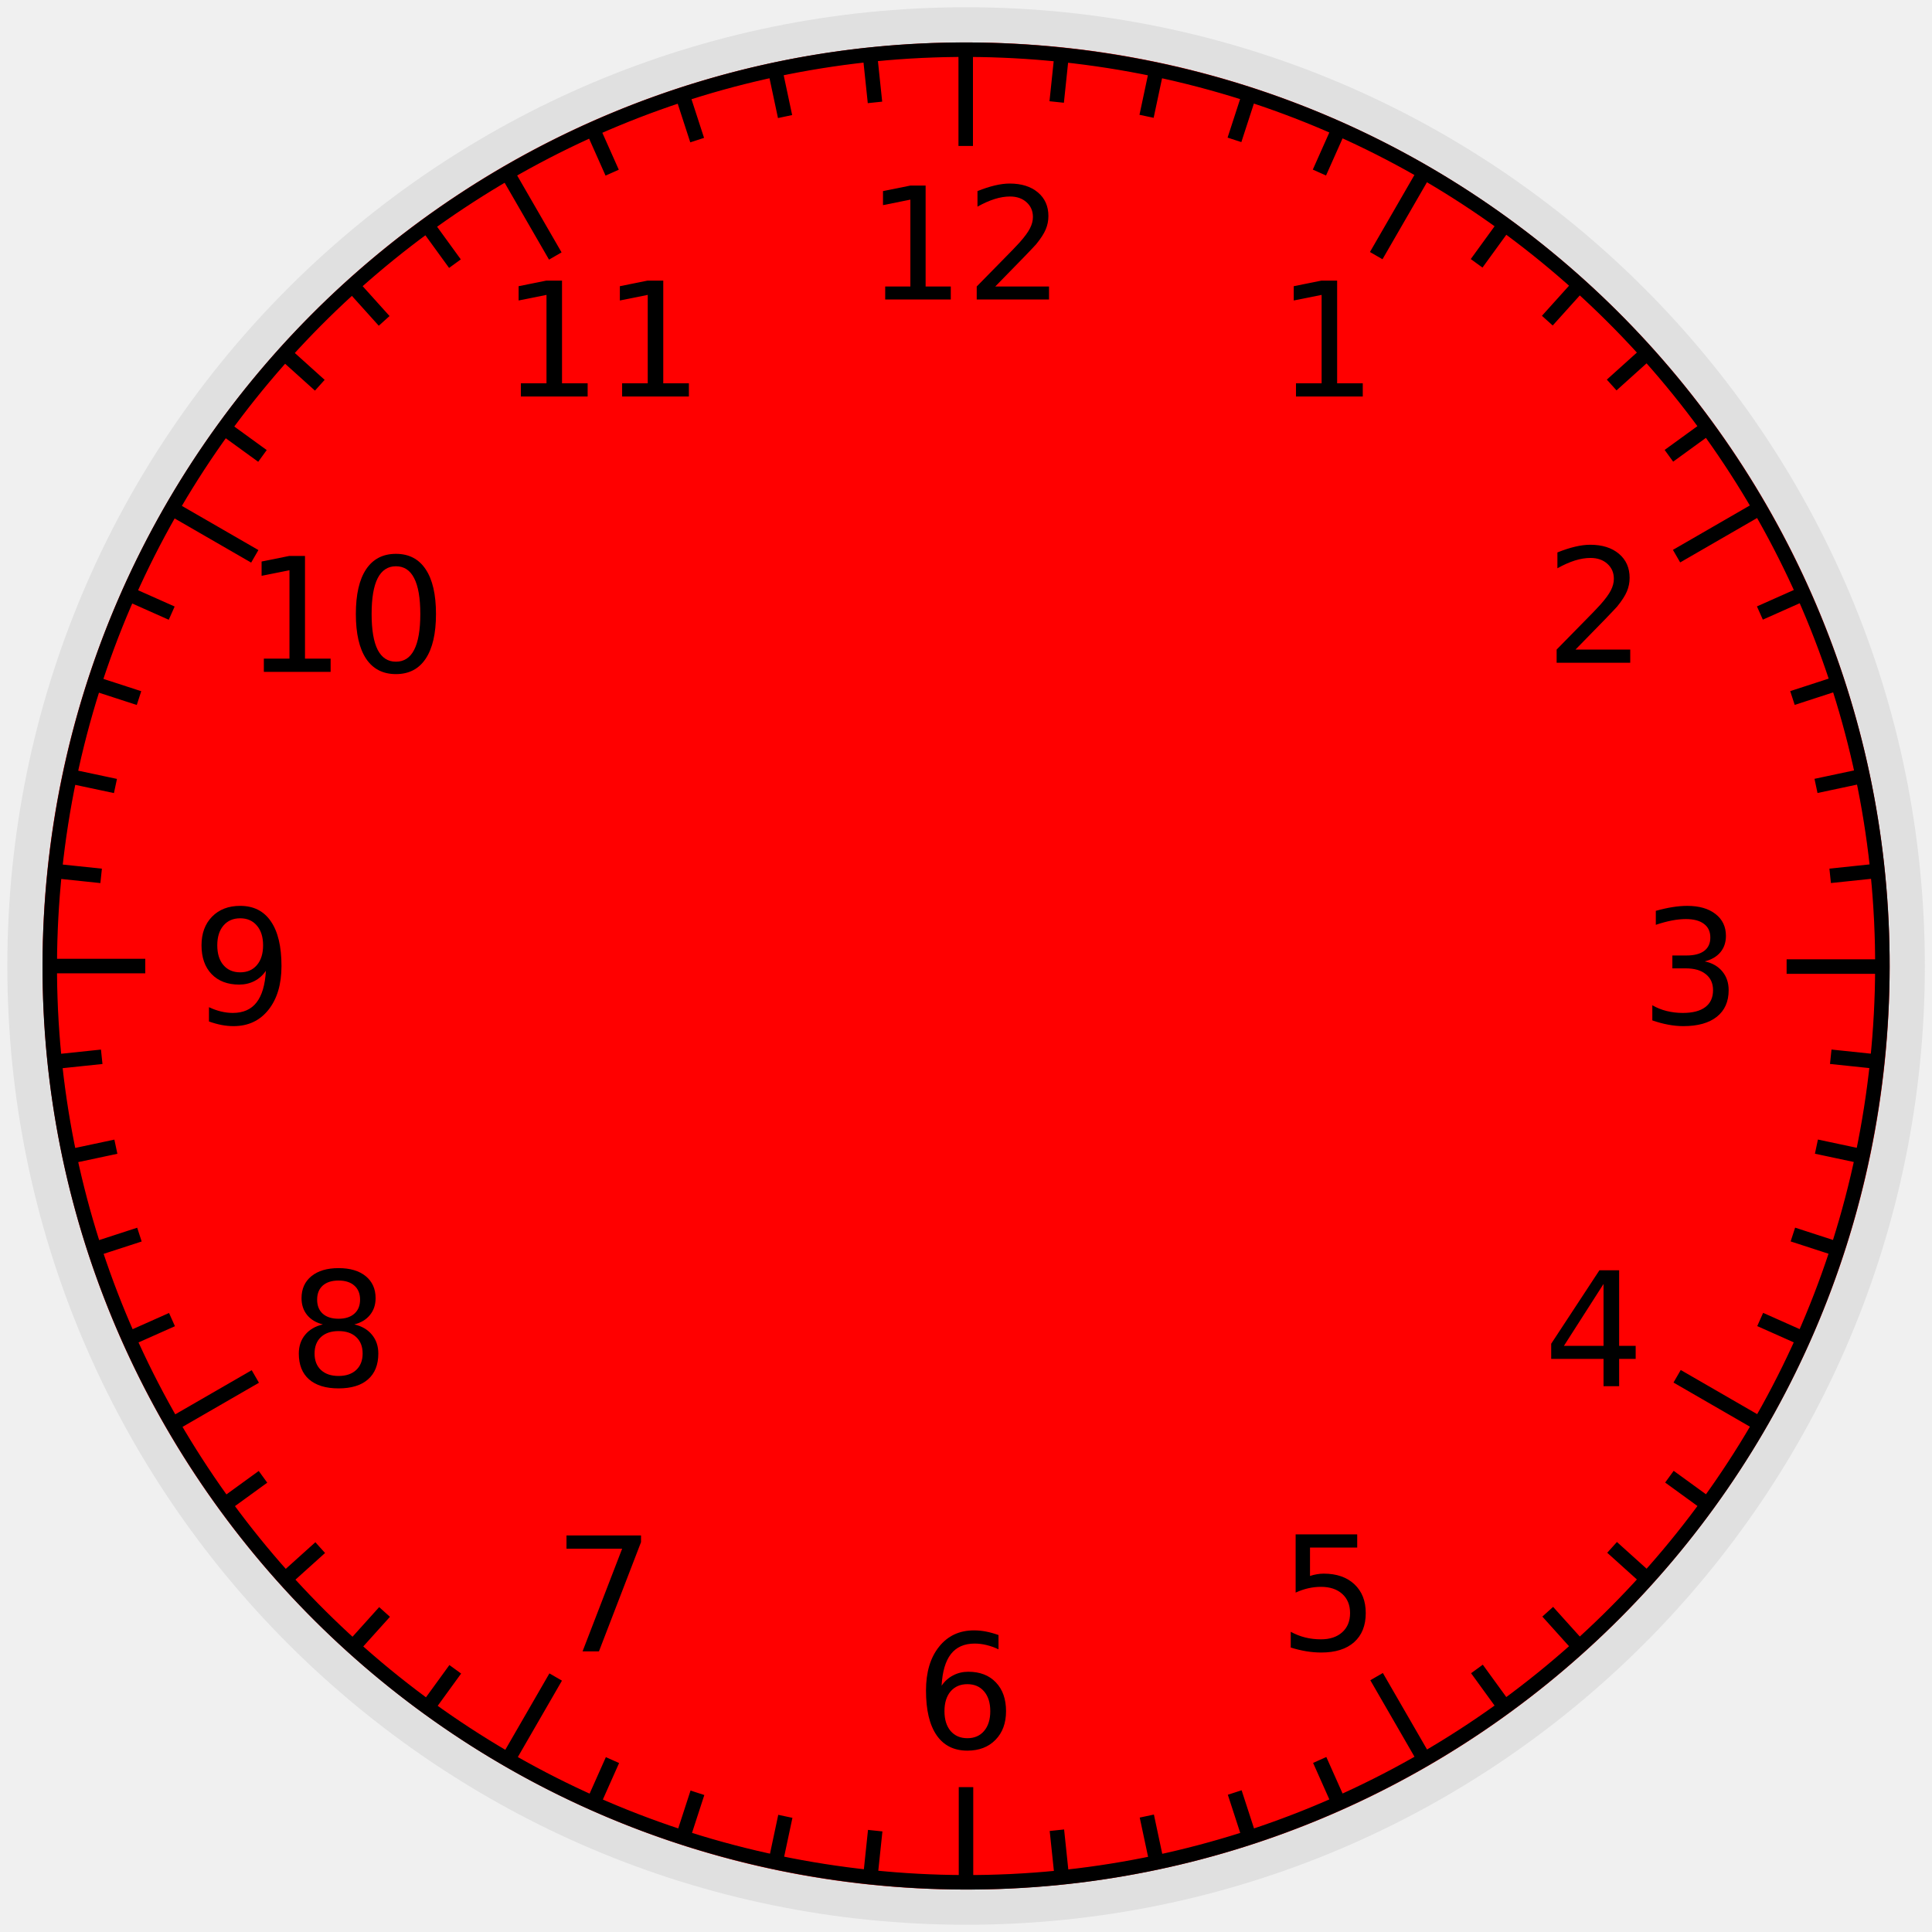
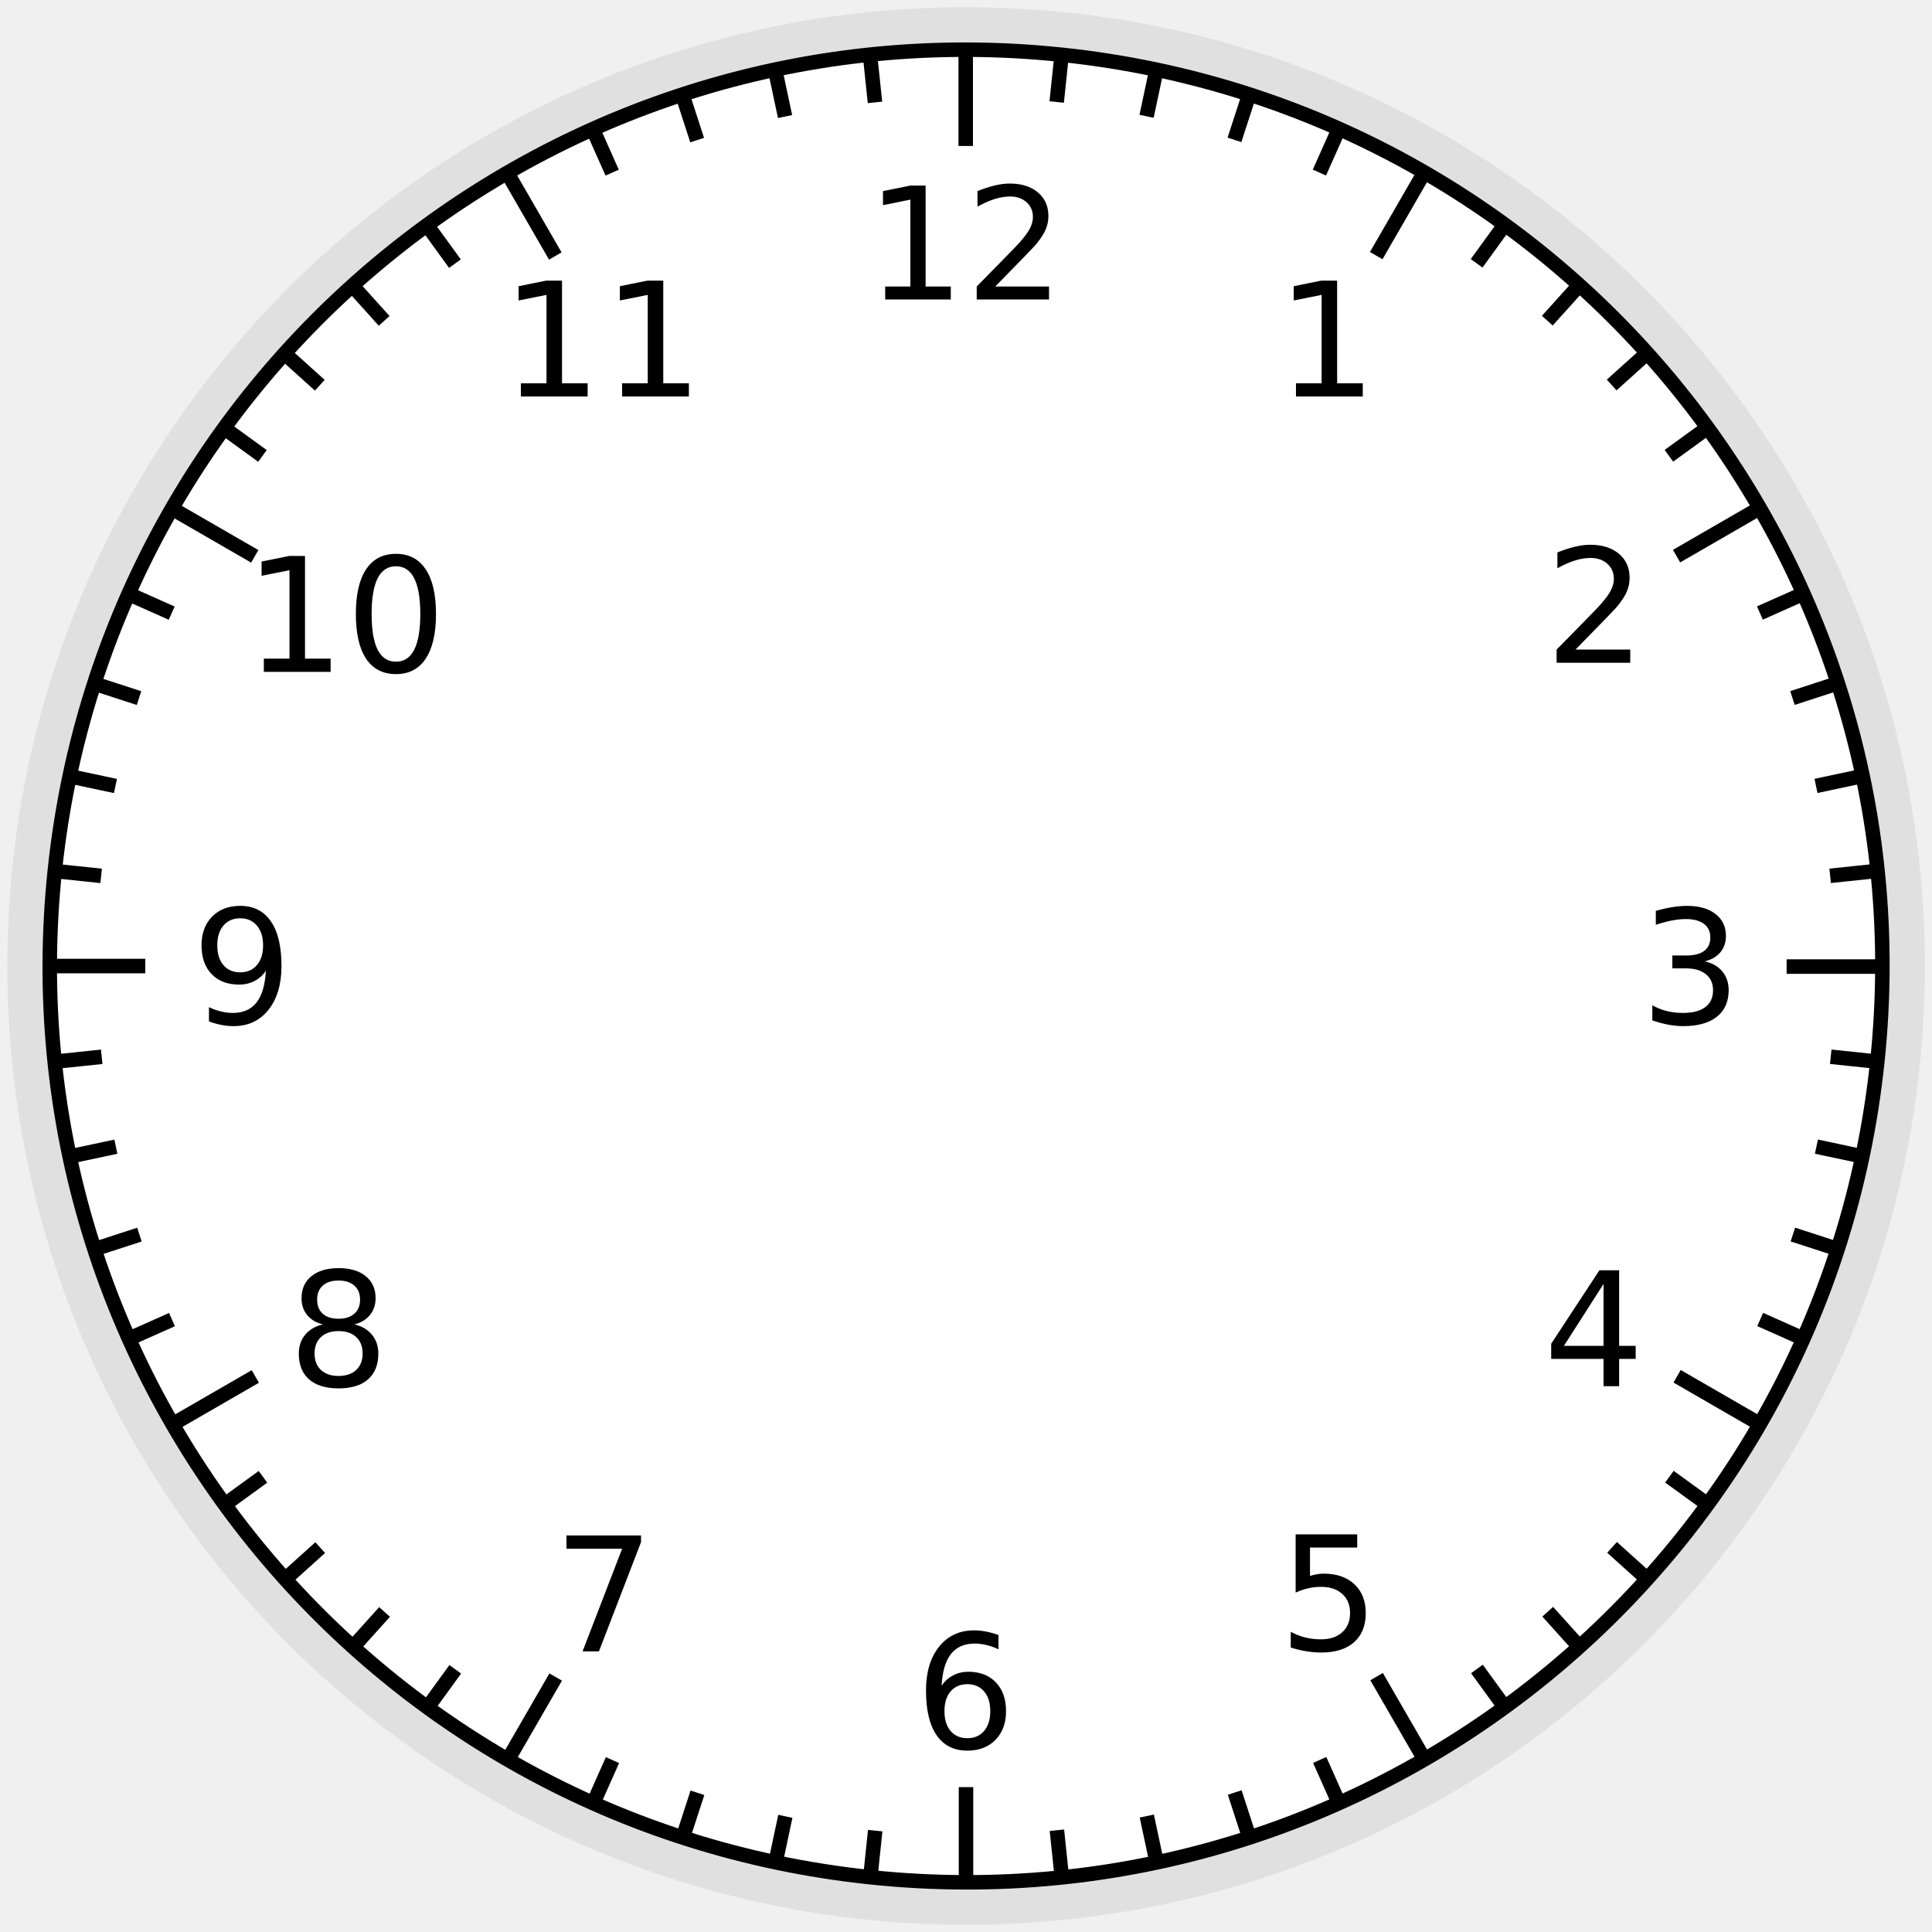
<svg xmlns="http://www.w3.org/2000/svg" width="100mm" height="100mm" viewBox="0 0 100 100" version="1.1" id="svg8">
  <defs id="defs2" />
  <g id="layer1" transform="translate(0,-197)">
    <circle style="fill:#ffffff;fill-opacity:1;stroke:#e0e0e0;stroke-width:2.25;stroke-miterlimit:4;stroke-dasharray:none;stroke-opacity:1" id="path973" cx="50.005" cy="247" r="48.5" />
-     <circle style="fill:#ff0000;fill-opacity:1;stroke:#e50000;stroke-width:0.745;stroke-miterlimit:4;stroke-dasharray:none;stroke-opacity:1" id="path973" cx="50.005" cy="247" r="47.431" />
    <path id="path5090-6-5-2-5-3-2-2" style="fill:none;stroke:#000000;stroke-width:0.75;stroke-linecap:butt;stroke-linejoin:miter;stroke-miterlimit:4;stroke-dasharray:none;stroke-opacity:1" d="m 54.705,291.732 0.261,2.486 z m 4.654,-0.733 0.52,2.445 z m 4.55,-1.219 0.773,2.378 z m 4.399,-1.685 1.017,2.284 z m 2.944,-4.314 2.5,4.33 z m 5.194,-0.396 1.469,2.023 z m 3.664,-2.962 1.673,1.858 z m 3.331,-3.331 1.858,1.673 z m 2.968,-3.659 2.023,1.469 z m 0.398,-5.197 4.33,2.5 z m 4.3,-2.94 2.284,1.017 z m 1.692,-4.397 2.378,0.773 z m 1.219,-4.55 2.445,0.52 z m 0.741,-4.652 2.486,0.261 z m -2.284,-4.668 h 5 z m 2.254,-4.696 2.486,-0.261 z m -0.733,-4.654 2.445,-0.52 z m -1.219,-4.55 2.378,-0.773 z m -1.685,-4.399 2.284,-1.017 z m -4.314,-2.944 4.33,-2.5 z m -0.396,-5.194 2.023,-1.469 z m -2.962,-3.664 1.858,-1.673 z m -3.331,-3.331 1.673,-1.858 z m -3.659,-2.968 1.469,-2.023 z m -5.197,-0.398 2.5,-4.33 z m -2.94,-4.3 1.017,-2.284 z m -4.397,-1.692 0.773,-2.378 z m -4.55,-1.219 0.52,-2.445 z m -4.652,-0.741 0.261,-2.486 z m -4.709,2.275 v -5 z m -4.696,-2.254 -0.261,-2.486 z m -4.654,0.733 -0.52,-2.445 z m -4.55,1.219 -0.773,-2.378 z m -4.399,1.685 -1.017,-2.284 z m -2.944,4.314 -2.5,-4.33 z m -5.194,0.396 -1.469,-2.023 z m -3.664,2.962 -1.673,-1.858 z m -3.331,3.331 -1.858,-1.673 z m -2.968,3.659 -2.023,-1.469 z m -0.398,5.197 -4.33,-2.5 z m -4.3,2.94 -2.284,-1.017 z m -1.692,4.397 -2.378,-0.773 z m -1.219,4.55 -2.445,-0.52 z m -0.741,4.652 -2.486,-0.261 z m 2.284,4.668 H 2.522 Z m -2.254,4.696 -2.486,0.261 z m 0.733,4.654 -2.445,0.52 z m 1.219,4.55 -2.378,0.773 z m 1.685,4.399 -2.284,1.017 z m 4.314,2.944 -4.33,2.5 z m 0.396,5.194 -2.023,1.469 z m 2.962,3.664 -1.858,1.673 z m 3.331,3.331 -1.673,1.858 z m 3.659,2.968 -1.469,2.023 z M 97.169,251.957 A 47.425,47.425 6 0 1 45.047,294.165 47.425,47.425 6 0 1 2.839,242.043 47.425,47.425 6 0 1 54.961,199.835 47.425,47.425 6 0 1 97.169,251.957 Z m -68.407,31.845 -2.5,4.33 z m 2.94,4.3 -1.017,2.284 z m 4.397,1.692 -0.773,2.378 z m 4.55,1.219 -0.52,2.445 z m 4.652,0.741 -0.261,2.486 z M 50,289.5 v 5 z" />
    <g aria-label="12" transform="matrix(0.2021053,0,0,0.2021053,16.6185,183.3905)" style="font-style:normal;font-variant:normal;font-weight:normal;font-stretch:normal;font-size:40px;line-height:1.25;font-family:peep;-inkscape-font-specification:peep;letter-spacing:0px;word-spacing:0px;fill:#000000;fill-opacity:1;stroke:none" id="flowRoot5818">
      <path d="m 144.477,140.711 h 6.445 v -22.246 l -7.012,1.406 v -3.594 l 6.973,-1.406 h 3.945 v 25.84 h 6.445 v 3.32 h -16.797 z" id="path6166" />
      <path d="m 172.66,140.711 h 13.77 v 3.32 h -18.516 v -3.32 q 2.246,-2.324 6.113,-6.23 3.887,-3.926 4.883,-5.059 1.895,-2.129 2.637,-3.594 0.762,-1.484 0.762,-2.91 0,-2.324 -1.641,-3.789 -1.621,-1.465 -4.238,-1.465 -1.855,0 -3.926,0.645 -2.051,0.645 -4.395,1.953 v -3.984 q 2.383,-0.957 4.453,-1.445 2.07,-0.488 3.789,-0.488 4.531,0 7.227,2.266 2.695,2.266 2.695,6.055 0,1.797 -0.684,3.418 -0.664,1.602 -2.441,3.789 -0.488,0.566 -3.105,3.281 -2.617,2.695 -7.383,7.559 z" id="path6168" />
    </g>
    <g aria-label="5" transform="matrix(0.2057677,0,0,0.2057602,37.4662,252.782)" style="font-style:normal;font-variant:normal;font-weight:normal;font-stretch:normal;font-size:40px;line-height:1.25;font-family:peep;-inkscape-font-specification:peep;letter-spacing:0px;word-spacing:0px;fill:#000000;fill-opacity:1;stroke:none" id="flowRoot5818-9-8">
      <path d="m 143.832,114.871 h 15.488 v 3.32 h -11.875 v 7.148 q 0.859,-0.293 1.719,-0.43 0.859,-0.156 1.719,-0.156 4.883,0 7.734,2.676 2.852,2.676 2.852,7.246 0,4.707 -2.93,7.324 -2.93,2.598 -8.262,2.598 -1.836,0 -3.75,-0.312 -1.895,-0.312 -3.926,-0.938 v -3.965 q 1.758,0.957 3.633,1.426 1.875,0.469 3.965,0.469 3.379,0 5.352,-1.777 1.973,-1.777 1.973,-4.824 0,-3.047 -1.973,-4.824 -1.973,-1.777 -5.352,-1.777 -1.582,0 -3.164,0.352 -1.562,0.352 -3.203,1.094 z" id="path6163" />
    </g>
    <g aria-label="6" transform="matrix(0.2057677,0,0,0.2057602,18.64649,257.8601)" style="font-style:normal;font-variant:normal;font-weight:normal;font-stretch:normal;font-size:40px;line-height:1.25;font-family:peep;-inkscape-font-specification:peep;letter-spacing:0px;word-spacing:0px;fill:#000000;fill-opacity:1;stroke:none" id="flowRoot5818-9-8-2">
      <path d="m 152.719,127.879 q -2.656,0 -4.219,1.816 -1.543,1.816 -1.543,4.98 0,3.145 1.543,4.98 1.562,1.816 4.219,1.816 2.656,0 4.199,-1.816 1.562,-1.836 1.562,-4.98 0,-3.164 -1.562,-4.98 -1.543,-1.816 -4.199,-1.816 z m 7.832,-12.363 v 3.594 q -1.484,-0.703 -3.008,-1.074 -1.504,-0.371 -2.988,-0.371 -3.906,0 -5.977,2.637 -2.051,2.637 -2.344,7.969 1.152,-1.699 2.891,-2.598 1.738,-0.918 3.828,-0.918 4.395,0 6.934,2.676 2.559,2.656 2.559,7.246 0,4.492 -2.656,7.207 -2.656,2.715 -7.07,2.715 -5.059,0 -7.734,-3.867 -2.676,-3.887 -2.676,-11.25 0,-6.914 3.281,-11.016 3.281,-4.121 8.809,-4.121 1.484,0 2.988,0.293 1.523,0.293 3.164,0.879 z" id="path6160" />
    </g>
    <g aria-label="1" transform="matrix(0.2057791,0,0,0.2057602,37.3498,187.8881)" style="font-style:normal;font-variant:normal;font-weight:normal;font-stretch:normal;font-size:40px;line-height:1.25;font-family:peep;-inkscape-font-specification:peep;letter-spacing:0px;word-spacing:0px;fill:#000000;fill-opacity:1;stroke:none" id="flowRoot5818-9-8-6">
      <path d="m 144.477,140.711 h 6.445 v -22.246 l -7.012,1.406 v -3.594 l 6.973,-1.406 h 3.945 v 25.84 h 6.445 v 3.32 h -16.797 z" id="path6157" />
    </g>
    <g aria-label="2" transform="matrix(0.2057791,0,0,0.2057602,51.25869,201.6686)" style="font-style:normal;font-variant:normal;font-weight:normal;font-stretch:normal;font-size:40px;line-height:1.25;font-family:peep;-inkscape-font-specification:peep;letter-spacing:0px;word-spacing:0px;fill:#000000;fill-opacity:1;stroke:none" id="flowRoot5818-9-8-6-1">
      <path d="m 147.191,140.711 h 13.77 v 3.32 h -18.516 v -3.32 q 2.246,-2.324 6.113,-6.23 3.887,-3.926 4.883,-5.059 1.895,-2.129 2.637,-3.594 0.762,-1.484 0.762,-2.91 0,-2.324 -1.641,-3.789 -1.621,-1.465 -4.238,-1.465 -1.855,0 -3.926,0.645 -2.051,0.645 -4.395,1.953 v -3.984 q 2.383,-0.957 4.453,-1.445 2.07,-0.488 3.789,-0.488 4.531,0 7.227,2.266 2.695,2.266 2.695,6.055 0,1.797 -0.684,3.418 -0.664,1.602 -2.441,3.789 -0.488,0.566 -3.105,3.281 -2.617,2.695 -7.383,7.559 z" id="path6154" />
    </g>
    <g aria-label="3" transform="matrix(0.2057896,0,0,0.2057602,56.18612,220.3601)" style="font-style:normal;font-variant:normal;font-weight:normal;font-stretch:normal;font-size:40px;line-height:1.25;font-family:peep;-inkscape-font-specification:peep;letter-spacing:0px;word-spacing:0px;fill:#000000;fill-opacity:1;stroke:none" id="flowRoot5818-9-8-6-1-9">
      <path d="m 155.746,128.309 q 2.832,0.605 4.414,2.52 1.602,1.914 1.602,4.727 0,4.316 -2.969,6.68 -2.969,2.363 -8.438,2.363 -1.836,0 -3.789,-0.371 -1.934,-0.352 -4.004,-1.074 v -3.809 q 1.641,0.957 3.594,1.445 1.953,0.488 4.082,0.488 3.711,0 5.645,-1.465 1.953,-1.465 1.953,-4.258 0,-2.578 -1.816,-4.023 -1.797,-1.465 -5.02,-1.465 h -3.398 v -3.242 h 3.555 q 2.91,0 4.453,-1.152 1.543,-1.172 1.543,-3.359 0,-2.246 -1.602,-3.438 -1.582,-1.211 -4.551,-1.211 -1.621,0 -3.477,0.352 -1.855,0.352 -4.082,1.094 v -3.516 q 2.246,-0.625 4.199,-0.938 1.973,-0.312 3.711,-0.312 4.492,0 7.109,2.051 2.617,2.031 2.617,5.508 0,2.422 -1.387,4.102 -1.387,1.66 -3.945,2.305 z" id="path6151" />
    </g>
    <g aria-label="4" transform="matrix(0.2057791,0,0,0.2057602,51.17814,239.1141)" style="font-style:normal;font-variant:normal;font-weight:normal;font-stretch:normal;font-size:40px;line-height:1.25;font-family:peep;-inkscape-font-specification:peep;letter-spacing:0px;word-spacing:0px;fill:#000000;fill-opacity:1;stroke:none" id="flowRoot5818-9-8-6-1-7">
      <path d="m 154.633,118.309 -9.961,15.566 h 9.961 z m -1.035,-3.438 h 4.961 V 133.875 h 4.16 v 3.281 h -4.16 v 6.875 h -3.926 v -6.875 h -13.164 v -3.809 z" id="path6148" />
    </g>
    <g aria-label="7" transform="matrix(0.2057677,0,0,0.2057602,-0.06198596,252.84)" style="font-style:normal;font-variant:normal;font-weight:normal;font-stretch:normal;font-size:40px;line-height:1.25;font-family:peep;-inkscape-font-specification:peep;letter-spacing:0px;word-spacing:0px;fill:#000000;fill-opacity:1;stroke:none" id="flowRoot5818-9-8-9">
      <path d="m 142.797,114.871 h 18.75 v 1.68 l -10.586,27.48 h -4.121 l 9.961,-25.84 h -14.004 z" id="path6145" />
    </g>
    <g aria-label="8" transform="matrix(0.2057677,0,0,0.2057602,-13.79989,239.1101)" style="font-style:normal;font-variant:normal;font-weight:normal;font-stretch:normal;font-size:40px;line-height:1.25;font-family:peep;-inkscape-font-specification:peep;letter-spacing:0px;word-spacing:0px;fill:#000000;fill-opacity:1;stroke:none" id="flowRoot5818-9-8-9-3">
      <path d="m 152.23,130.184 q -2.812,0 -4.434,1.504 -1.602,1.504 -1.602,4.141 0,2.637 1.602,4.141 1.621,1.504 4.434,1.504 2.812,0 4.434,-1.504 1.621,-1.523 1.621,-4.141 0,-2.637 -1.621,-4.141 -1.602,-1.504 -4.434,-1.504 z m -3.945,-1.68 q -2.539,-0.625 -3.965,-2.363 -1.406,-1.738 -1.406,-4.238 0,-3.496 2.48,-5.527 2.5,-2.031 6.836,-2.031 4.355,0 6.836,2.031 2.48,2.031 2.48,5.527 0,2.5 -1.426,4.238 -1.406,1.738 -3.926,2.363 2.852,0.664 4.434,2.598 1.602,1.934 1.602,4.727 0,4.238 -2.598,6.504 -2.578,2.266 -7.402,2.266 -4.824,0 -7.422,-2.266 -2.578,-2.266 -2.578,-6.504 0,-2.793 1.602,-4.727 1.602,-1.934 4.453,-2.598 z m -1.445,-6.23 q 0,2.266 1.406,3.535 1.426,1.27 3.984,1.27 2.539,0 3.965,-1.27 1.445,-1.27 1.445,-3.535 0,-2.266 -1.445,-3.535 -1.426,-1.27 -3.965,-1.27 -2.559,0 -3.984,1.27 -1.406,1.27 -1.406,3.535 z" id="path6142" />
    </g>
    <g aria-label="9" transform="matrix(0.2057677,0,0,0.2057602,-18.79575,220.3601)" style="font-style:normal;font-variant:normal;font-weight:normal;font-stretch:normal;font-size:40px;line-height:1.25;font-family:peep;-inkscape-font-specification:peep;letter-spacing:0px;word-spacing:0px;fill:#000000;fill-opacity:1;stroke:none" id="flowRoot5818-9-8-9-3-3">
      <path d="m 143.91,143.426 v -3.594 q 1.484,0.703 3.008,1.074 1.523,0.371 2.988,0.371 3.906,0 5.957,-2.617 2.07,-2.637 2.363,-7.988 -1.133,1.68 -2.871,2.578 -1.738,0.898 -3.848,0.898 -4.375,0 -6.934,-2.637 -2.539,-2.656 -2.539,-7.246 0,-4.492 2.656,-7.207 2.656,-2.715 7.07,-2.715 5.059,0 7.715,3.887 2.676,3.867 2.676,11.25 0,6.895 -3.281,11.016 -3.262,4.102 -8.789,4.102 -1.484,0 -3.008,-0.293 -1.523,-0.293 -3.164,-0.879 z m 7.852,-12.363 q 2.656,0 4.199,-1.816 1.562,-1.816 1.562,-4.98 0,-3.145 -1.562,-4.961 -1.543,-1.836 -4.199,-1.836 -2.656,0 -4.219,1.836 Q 146,121.121 146,124.266 q 0,3.164 1.543,4.98 1.562,1.816 4.219,1.816 z" id="path6139" />
    </g>
    <g aria-label="11" transform="matrix(0.2057677,0,0,0.2057602,-2.768563,187.8881)" style="font-style:normal;font-variant:normal;font-weight:normal;font-stretch:normal;font-size:40px;line-height:1.25;font-family:peep;-inkscape-font-specification:peep;letter-spacing:0px;word-spacing:0px;fill:#000000;fill-opacity:1;stroke:none" id="flowRoot5818-9-8-9-3-1">
      <path d="m 144.477,140.711 h 6.445 v -22.246 l -7.012,1.406 v -3.594 l 6.973,-1.406 h 3.945 v 25.84 h 6.445 v 3.32 h -16.797 z" id="path6134" />
      <path d="m 169.945,140.711 h 6.445 v -22.246 l -7.012,1.406 v -3.594 l 6.973,-1.406 h 3.945 v 25.84 h 6.445 v 3.32 h -16.797 z" id="path6136" />
    </g>
    <g aria-label="10" transform="matrix(0.2057677,0,0,0.2057602,-16.07185,202.1392)" style="font-style:normal;font-variant:normal;font-weight:normal;font-stretch:normal;font-size:40px;line-height:1.25;font-family:peep;-inkscape-font-specification:peep;letter-spacing:0px;word-spacing:0px;fill:#000000;fill-opacity:1;stroke:none" id="flowRoot5818-9-8-9-3-9">
      <path d="m 144.477,140.711 h 6.445 v -22.246 l -7.012,1.406 v -3.594 l 6.973,-1.406 h 3.945 v 25.84 h 6.445 v 3.32 h -16.797 z" id="path6129" />
      <path d="m 177.699,117.469 q -3.047,0 -4.59,3.008 -1.523,2.988 -1.523,9.004 0,5.996 1.523,9.004 1.543,2.988 4.59,2.988 3.066,0 4.59,-2.988 1.543,-3.008 1.543,-9.004 0,-6.016 -1.543,-9.004 -1.523,-3.008 -4.59,-3.008 z m 0,-3.125 q 4.902,0 7.48,3.887 2.598,3.867 2.598,11.25 0,7.363 -2.598,11.25 -2.578,3.867 -7.48,3.867 -4.902,0 -7.5,-3.867 -2.578,-3.887 -2.578,-11.25 0,-7.383 2.578,-11.25 2.598,-3.887 7.5,-3.887 z" id="path6131" />
    </g>
  </g>
</svg>
